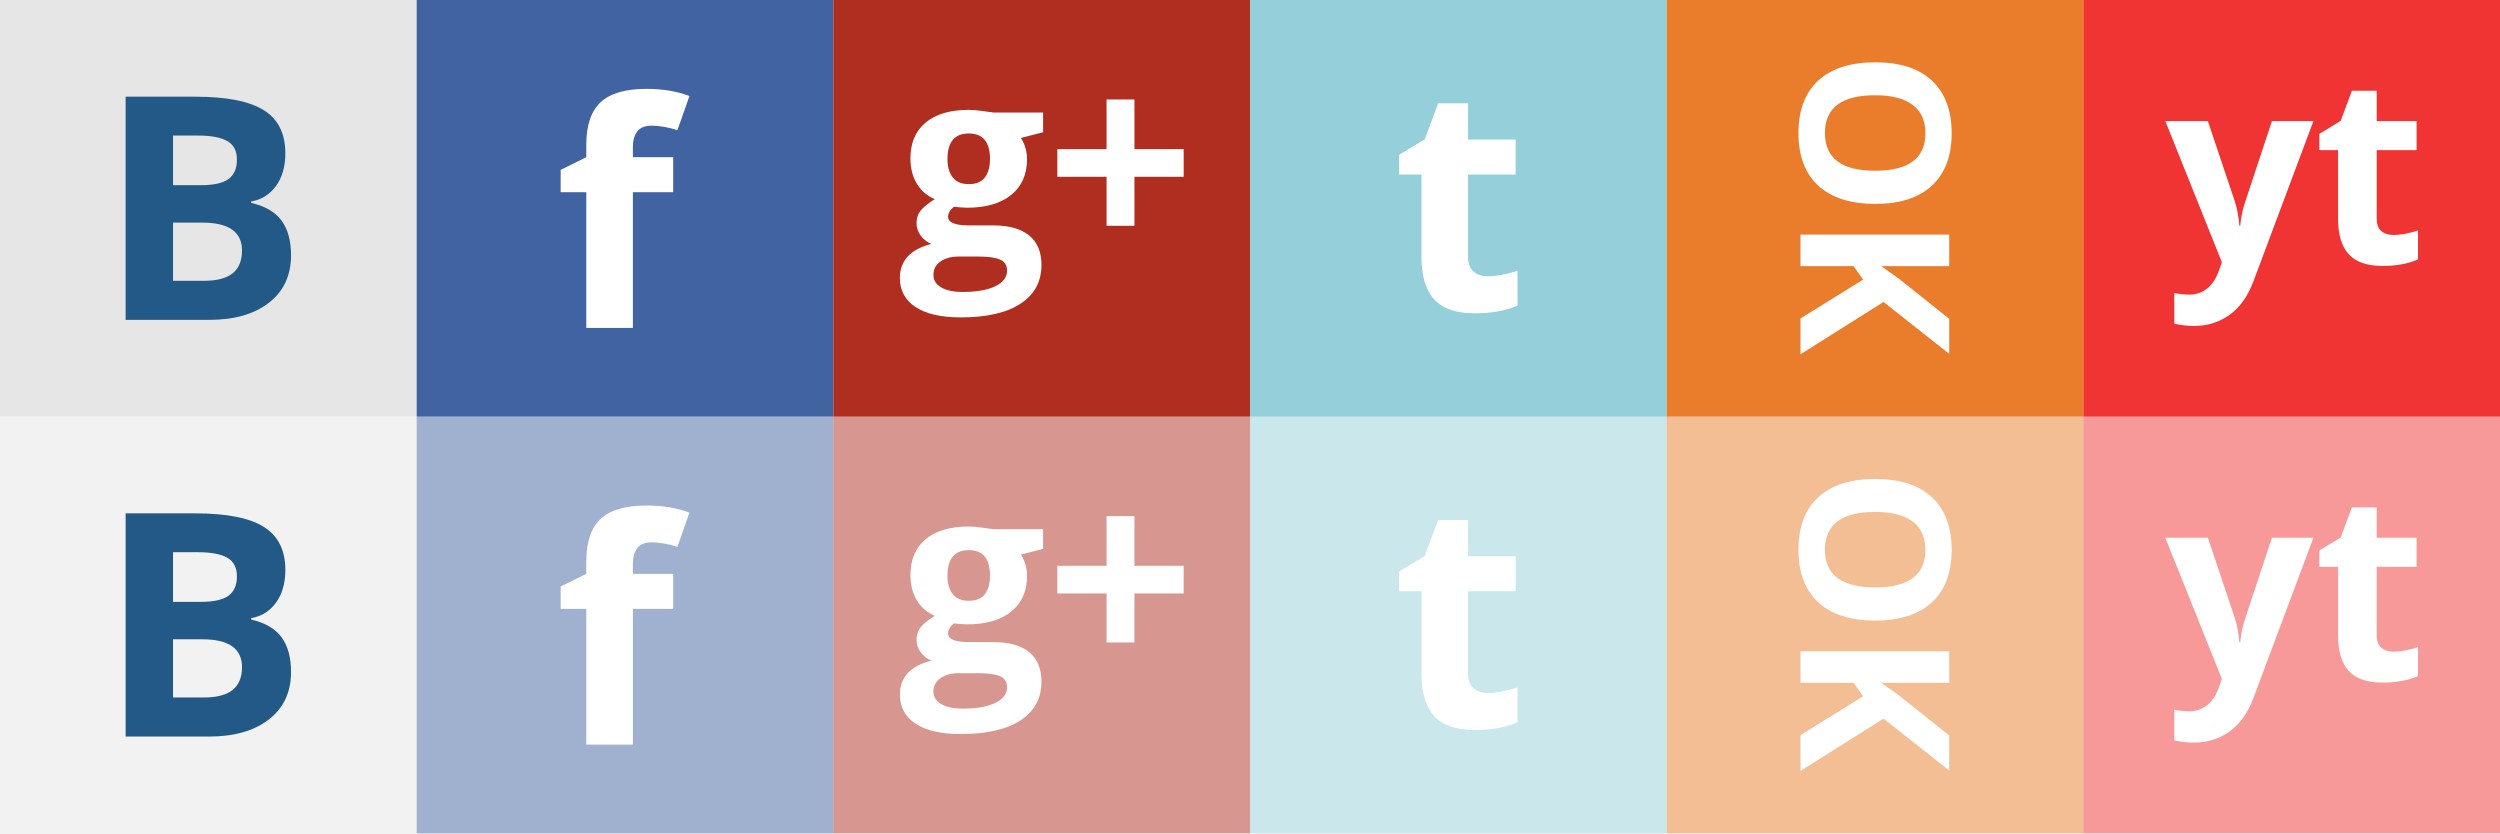
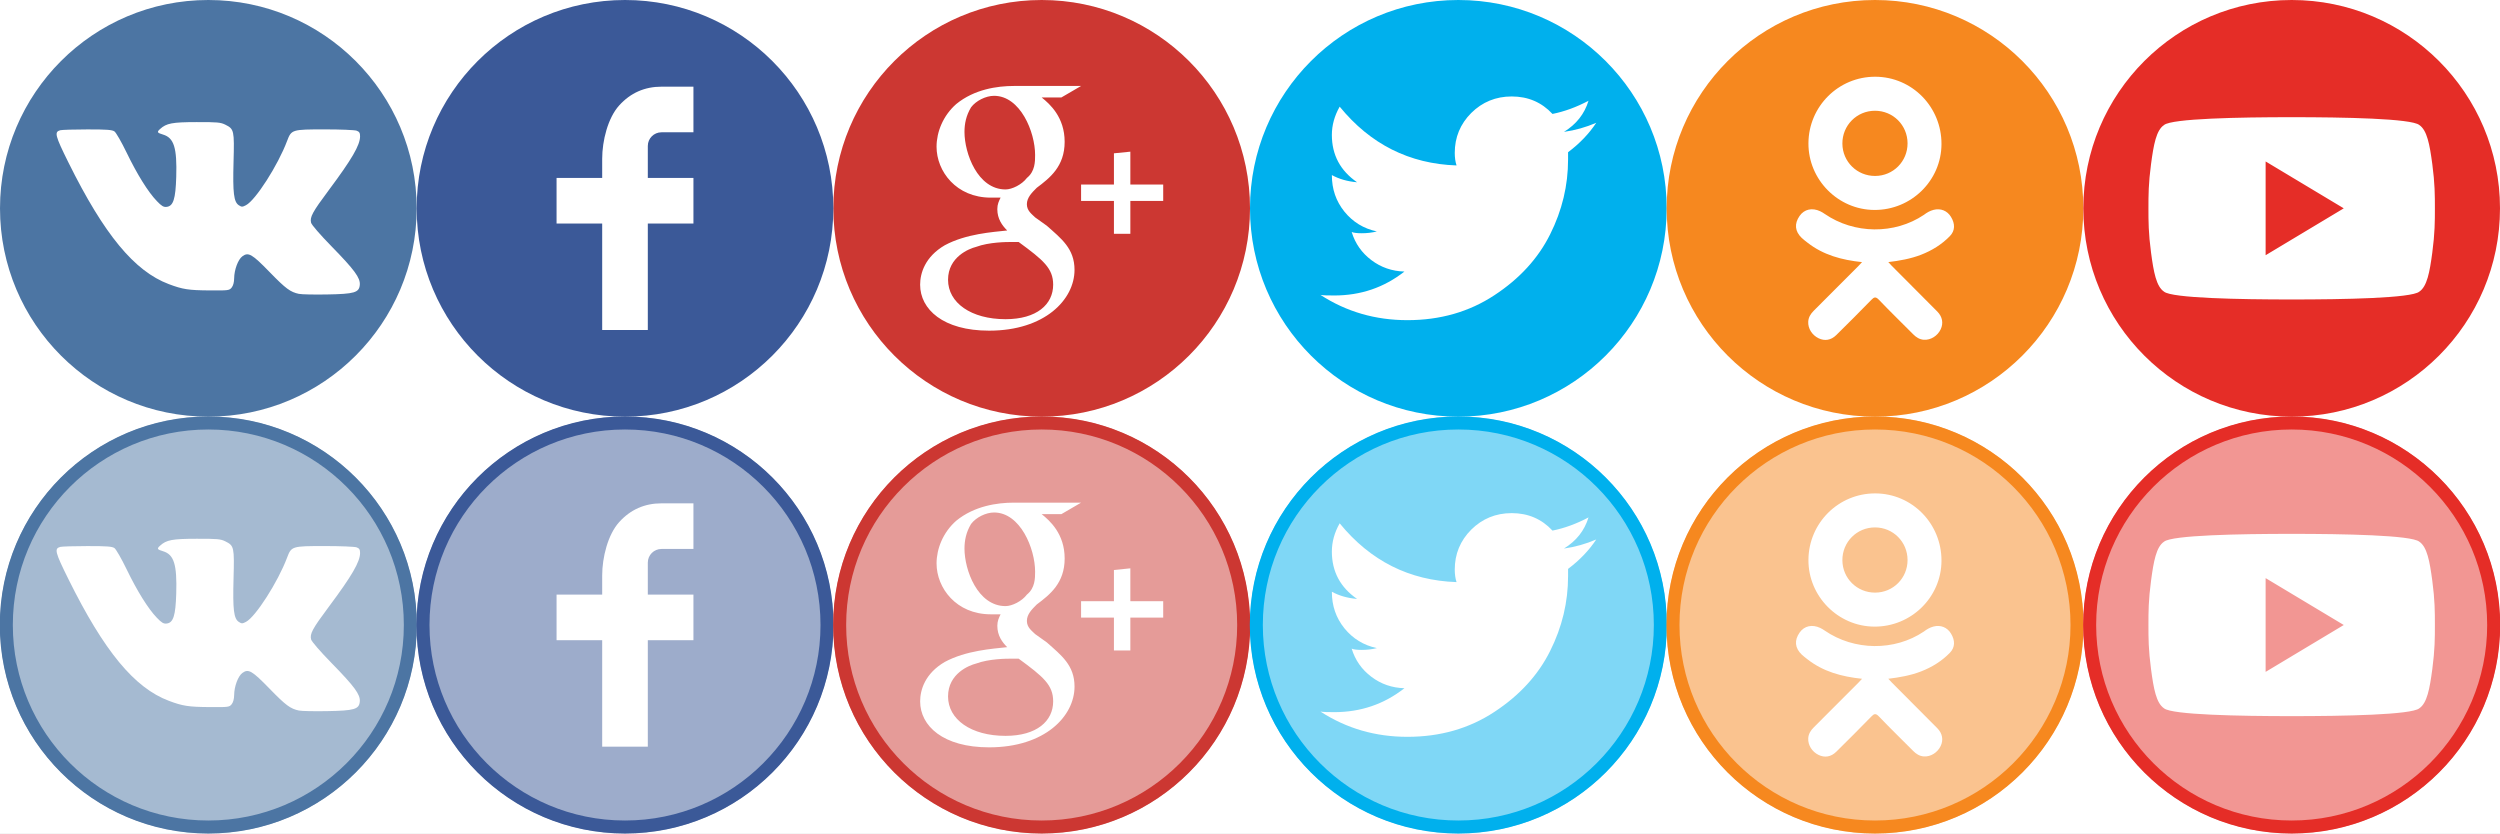
<svg xmlns="http://www.w3.org/2000/svg" width="192" height="64" id="svg2" version="1.1">
  <defs id="defs4">
    <filter id="filter4038" style="color-interpolation-filters:sRGB;">
      <feFlood id="feFlood4040" flood-opacity="0.5" flood-color="rgb(0,0,0)" result="flood" />
      <feComposite id="feComposite4042" in2="SourceGraphic" in="flood" operator="in" result="composite1" />
      <feGaussianBlur id="feGaussianBlur4044" in="composite" stdDeviation="2" result="blur" />
      <feOffset id="feOffset4046" dx="2" dy="2" result="offset" />
      <feComposite id="feComposite4048" in2="offset" in="SourceGraphic" operator="over" result="composite2" />
    </filter>
    <filter id="filter4050" style="color-interpolation-filters:sRGB;">
      <feFlood id="feFlood4052" flood-opacity="0.5" flood-color="rgb(0,0,0)" result="flood" />
      <feComposite id="feComposite4054" in2="SourceGraphic" in="flood" operator="in" result="composite1" />
      <feGaussianBlur id="feGaussianBlur4056" in="composite" stdDeviation="2" result="blur" />
      <feOffset id="feOffset4058" dx="2" dy="2" result="offset" />
      <feComposite id="feComposite4060" in2="offset" in="SourceGraphic" operator="over" result="composite2" />
    </filter>
    <filter id="filter4062" style="color-interpolation-filters:sRGB;">
      <feFlood id="feFlood4064" flood-opacity="0.5" flood-color="rgb(0,0,0)" result="flood" />
      <feComposite id="feComposite4066" in2="SourceGraphic" in="flood" operator="in" result="composite1" />
      <feGaussianBlur id="feGaussianBlur4068" in="composite" stdDeviation="2" result="blur" />
      <feOffset id="feOffset4070" dx="2" dy="2" result="offset" />
      <feComposite id="feComposite4072" in2="offset" in="SourceGraphic" operator="over" result="composite2" />
    </filter>
    <filter id="filter4074" style="color-interpolation-filters:sRGB;">
      <feFlood id="feFlood4076" flood-opacity="0.5" flood-color="rgb(0,0,0)" result="flood" />
      <feComposite id="feComposite4078" in2="SourceGraphic" in="flood" operator="in" result="composite1" />
      <feGaussianBlur id="feGaussianBlur4080" in="composite" stdDeviation="2" result="blur" />
      <feOffset id="feOffset4082" dx="2" dy="2" result="offset" />
      <feComposite id="feComposite4084" in2="offset" in="SourceGraphic" operator="over" result="composite2" />
    </filter>
    <filter id="filter4128" style="color-interpolation-filters:sRGB;">
      <feFlood id="feFlood4130" flood-opacity="0.5" flood-color="rgb(0,0,0)" result="flood" />
      <feComposite id="feComposite4132" in2="SourceGraphic" in="flood" operator="in" result="composite1" />
      <feGaussianBlur id="feGaussianBlur4134" in="composite" stdDeviation="1" result="blur" />
      <feOffset id="feOffset4136" dx="1" dy="1" result="offset" />
      <feComposite id="feComposite4138" in2="offset" in="SourceGraphic" operator="over" result="composite2" />
    </filter>
    <filter id="filter4140" style="color-interpolation-filters:sRGB;">
      <feFlood id="feFlood4142" flood-opacity="0.5" flood-color="rgb(0,0,0)" result="flood" />
      <feComposite id="feComposite4144" in2="SourceGraphic" in="flood" operator="in" result="composite1" />
      <feGaussianBlur id="feGaussianBlur4146" in="composite" stdDeviation="1" result="blur" />
      <feOffset id="feOffset4148" dx="1" dy="1" result="offset" />
      <feComposite id="feComposite4150" in2="offset" in="SourceGraphic" operator="over" result="composite2" />
    </filter>
    <filter id="filter4152" style="color-interpolation-filters:sRGB;">
      <feFlood id="feFlood4154" flood-opacity="0.5" flood-color="rgb(0,0,0)" result="flood" />
      <feComposite id="feComposite4156" in2="SourceGraphic" in="flood" operator="in" result="composite1" />
      <feGaussianBlur id="feGaussianBlur4158" in="composite" stdDeviation="1" result="blur" />
      <feOffset id="feOffset4160" dx="1" dy="1" result="offset" />
      <feComposite id="feComposite4162" in2="offset" in="SourceGraphic" operator="over" result="composite2" />
    </filter>
    <filter id="filter4170" style="color-interpolation-filters:sRGB;">
      <feFlood id="feFlood4172" flood-opacity="0.5" flood-color="rgb(0,0,0)" result="flood" />
      <feComposite id="feComposite4174" in2="SourceGraphic" in="flood" operator="in" result="composite1" />
      <feGaussianBlur id="feGaussianBlur4176" in="composite" stdDeviation="1" result="blur" />
      <feOffset id="feOffset4178" dx="1" dy="1" result="offset" />
      <feComposite id="feComposite4180" in2="offset" in="SourceGraphic" operator="over" result="fbSourceGraphic" />
      <feColorMatrix result="fbSourceGraphicAlpha" in="fbSourceGraphic" values="0 0 0 -1 0 0 0 0 -1 0 0 0 0 -1 0 0 0 0 1 0" id="feColorMatrix4216" />
      <feFlood id="feFlood4218" flood-opacity="0.5" flood-color="rgb(0,0,0)" result="flood" in="fbSourceGraphic" />
      <feComposite id="feComposite4220" in2="fbSourceGraphic" in="flood" operator="in" result="composite1" />
      <feGaussianBlur id="feGaussianBlur4222" in="composite" stdDeviation="1" result="blur" />
      <feOffset id="feOffset4224" dx="1" dy="1" result="offset" />
      <feComposite id="feComposite4226" in2="offset" in="fbSourceGraphic" operator="over" result="composite2" />
    </filter>
    <filter id="filter4204" style="color-interpolation-filters:sRGB;">
      <feFlood id="feFlood4206" flood-opacity="0.5" flood-color="rgb(0,0,0)" result="flood" />
      <feComposite id="feComposite4208" in2="SourceGraphic" in="flood" operator="in" result="composite1" />
      <feGaussianBlur id="feGaussianBlur4210" in="composite" stdDeviation="1" result="blur" />
      <feOffset id="feOffset4212" dx="1" dy="1" result="offset" />
      <feComposite id="feComposite4214" in2="offset" in="SourceGraphic" operator="over" result="composite2" />
    </filter>
    <filter id="filter4228" style="color-interpolation-filters:sRGB;">
      <feFlood id="feFlood4230" flood-opacity="0.5" flood-color="rgb(0,0,0)" result="flood" />
      <feComposite id="feComposite4232" in2="SourceGraphic" in="flood" operator="in" result="composite1" />
      <feGaussianBlur id="feGaussianBlur4234" in="composite" stdDeviation="1" result="blur" />
      <feOffset id="feOffset4236" dx="1" dy="1" result="offset" />
      <feComposite id="feComposite4238" in2="offset" in="SourceGraphic" operator="over" result="composite2" />
    </filter>
    <filter color-interpolation-filters="sRGB" id="filter4128-5">
      <feFlood id="feFlood4130-3" flood-opacity="0.5" flood-color="rgb(0,0,0)" result="flood" />
      <feComposite id="feComposite4132-2" in2="SourceGraphic" in="flood" operator="in" result="composite1" />
      <feGaussianBlur id="feGaussianBlur4134-1" stdDeviation="1" result="blur" />
      <feOffset id="feOffset4136-3" dx="1" dy="1" result="offset" />
      <feComposite id="feComposite4138-1" in2="offset" in="SourceGraphic" operator="over" result="composite2" />
    </filter>
    <filter color-interpolation-filters="sRGB" id="filter4140-2">
      <feFlood id="feFlood4142-7" flood-opacity="0.5" flood-color="rgb(0,0,0)" result="flood" />
      <feComposite id="feComposite4144-5" in2="SourceGraphic" in="flood" operator="in" result="composite1" />
      <feGaussianBlur id="feGaussianBlur4146-8" stdDeviation="1" result="blur" />
      <feOffset id="feOffset4148-5" dx="1" dy="1" result="offset" />
      <feComposite id="feComposite4150-5" in2="offset" in="SourceGraphic" operator="over" result="composite2" />
    </filter>
    <filter color-interpolation-filters="sRGB" id="filter4152-1">
      <feFlood id="feFlood4154-5" flood-opacity="0.5" flood-color="rgb(0,0,0)" result="flood" />
      <feComposite id="feComposite4156-2" in2="SourceGraphic" in="flood" operator="in" result="composite1" />
      <feGaussianBlur id="feGaussianBlur4158-8" stdDeviation="1" result="blur" />
      <feOffset id="feOffset4160-4" dx="1" dy="1" result="offset" />
      <feComposite id="feComposite4162-5" in2="offset" in="SourceGraphic" operator="over" result="composite2" />
    </filter>
    <filter color-interpolation-filters="sRGB" id="filter4204-1">
      <feFlood id="feFlood4206-7" flood-opacity="0.5" flood-color="rgb(0,0,0)" result="flood" />
      <feComposite id="feComposite4208-8" in2="SourceGraphic" in="flood" operator="in" result="composite1" />
      <feGaussianBlur id="feGaussianBlur4210-2" stdDeviation="1" result="blur" />
      <feOffset id="feOffset4212-6" dx="1" dy="1" result="offset" />
      <feComposite id="feComposite4214-7" in2="offset" in="SourceGraphic" operator="over" result="composite2" />
    </filter>
    <filter color-interpolation-filters="sRGB" id="filter4170-5">
      <feFlood id="feFlood4172-2" flood-opacity="0.5" flood-color="rgb(0,0,0)" result="flood" />
      <feComposite id="feComposite4174-1" in2="SourceGraphic" in="flood" operator="in" result="composite1" />
      <feGaussianBlur id="feGaussianBlur4176-0" stdDeviation="1" result="blur" />
      <feOffset id="feOffset4178-1" dx="1" dy="1" result="offset" />
      <feComposite id="feComposite4180-9" in2="offset" in="SourceGraphic" operator="over" result="fbSourceGraphic" />
      <feColorMatrix result="fbSourceGraphicAlpha" in="fbSourceGraphic" values="0 0 0 -1 0 0 0 0 -1 0 0 0 0 -1 0 0 0 0 1 0" id="feColorMatrix4216-8" />
      <feFlood id="feFlood4218-8" flood-opacity="0.5" flood-color="rgb(0,0,0)" result="flood" in="fbSourceGraphic" />
      <feComposite id="feComposite4220-2" in2="fbSourceGraphic" in="flood" operator="in" result="composite1" />
      <feGaussianBlur id="feGaussianBlur4222-3" stdDeviation="1" result="blur" />
      <feOffset id="feOffset4224-9" dx="1" dy="1" result="offset" />
      <feComposite id="feComposite4226-5" in2="offset" in="fbSourceGraphic" operator="over" result="composite2" />
    </filter>
    <filter color-interpolation-filters="sRGB" id="filter4228-4">
      <feFlood id="feFlood4230-3" flood-opacity="0.5" flood-color="rgb(0,0,0)" result="flood" />
      <feComposite id="feComposite4232-3" in2="SourceGraphic" in="flood" operator="in" result="composite1" />
      <feGaussianBlur id="feGaussianBlur4234-1" stdDeviation="1" result="blur" />
      <feOffset id="feOffset4236-1" dx="1" dy="1" result="offset" />
      <feComposite id="feComposite4238-0" in2="offset" in="SourceGraphic" operator="over" result="composite2" />
    </filter>
+     <filter id="filter4885" style="color-interpolation-filters:sRGB;">
+       <feFlood id="feFlood4887" flood-opacity="0.5" flood-color="rgb(0,0,0)" result="flood" />
+       <feComposite id="feComposite4889" in2="SourceGraphic" in="flood" operator="in" result="composite1" />
+       <feGaussianBlur id="feGaussianBlur4891" in="composite" stdDeviation="2" result="blur" />
+       <feOffset id="feOffset4893" dx="2" dy="2" result="offset" />
+       <feComposite id="feComposite4895" in2="offset" in="SourceGraphic" operator="over" result="composite2" />
+     </filter>
+     <filter id="filter5255" color-interpolation-filters="sRGB">
+       <feGaussianBlur id="feGaussianBlur5257" stdDeviation="5" result="result91" />
+       <feComposite id="feComposite5259" in2="result91" in="SourceGraphic" operator="over" />
+     </filter>
  </defs>
  <g id="layer1" transform="translate(0,-988.3622)" style="display:inline">
    <rect style="fill:#ffffff;fill-opacity:1;stroke:none" id="rect4240" width="192" height="64" x="0" y="0" transform="translate(0,988.3622)" />
  </g>
  <g id="layer2" style="display:inline">
-     <rect style="fill:#e6e6e6;fill-opacity:1;stroke:none" id="rect3027" width="32" height="32" x="0" y="0" />
-     <rect style="fill:#4263a1;fill-opacity:1;stroke:none" id="rect3029" width="32" height="32" x="32" y="0" />
-     <rect style="fill:#95cfda;fill-opacity:1;stroke:none" id="rect3031" width="32" height="32" x="96" y="0" />
-     <rect style="fill:#b02e1f;fill-opacity:1;stroke:none" id="rect3037" width="32" height="32" x="64" y="0" />
-     <rect style="fill:#e97d2c;fill-opacity:1;stroke:none" id="rect3039" width="32" height="32" x="128" y="0" />
-     <rect style="fill:#ef3433;fill-opacity:1;stroke:none" id="rect3853" width="32" height="32" x="160" y="0" />
-     <text xml:space="preserve" style="font-size:144px;font-style:normal;font-variant:normal;font-weight:normal;font-stretch:normal;line-height:125%;letter-spacing:0px;word-spacing:0px;fill:#235987;fill-opacity:1;stroke:none;font-family:Open Sans;-inkscape-font-specification:Open Sans" x="7.492" y="24.566" id="text3866">
-       <tspan id="tspan3868" x="7.492" y="24.566" style="font-size:24px;font-weight:bold;fill:#235987;fill-opacity:1;-inkscape-font-specification:Open Sans Bold;">B</tspan>
+     <rect style="fill:#4c75a3;fill-opacity:1;stroke:none;opacity:1" id="rect3027" width="32" height="32" x="0" y="0" rx="16" />
+     <rect style="fill:#00b0ed;fill-opacity:1;stroke:none" id="rect3031" width="32" height="32" x="96" y="0" ry="16" />
+     <rect style="fill:#cc3732;fill-opacity:1;stroke:none" id="rect3037" width="32" height="32" x="64" y="0" ry="16" />
+     <rect style="fill:#3b5998;fill-opacity:1;stroke:none" id="rect3029" width="32" height="32" x="32" y="0" ry="16" />
+     <rect style="fill:#f6881f;fill-opacity:1;stroke:none" id="rect3039" width="32" height="32" x="128" y="0" ry="16" />
+     <rect style="fill:#e52d27;fill-opacity:1;stroke:none" id="rect3853" width="32" height="32" x="160" y="0" rx="16" />
+     <rect style="opacity:0.5;fill:#4c75a3;fill-opacity:1;stroke:none;display:inline" id="rect3027-6" width="32" height="32" x="0" y="32" ry="16" />
+     <rect style="opacity:0.5;fill:#00b0ed;fill-opacity:1;stroke:none;display:inline" id="rect3031-6" width="32" height="32" x="96" y="32" ry="16" />
+     <rect style="opacity:0.5;fill:#cc3732;fill-opacity:1;stroke:none;display:inline" id="rect3037-1" width="32" height="32" x="64" y="32" ry="16" />
+     <rect style="opacity:0.5;fill:#3b5998;fill-opacity:1;stroke:none;display:inline" id="rect3029-2" width="32" height="32" x="32" y="32" ry="16" />
+     <rect style="opacity:0.5;fill:#f6881f;fill-opacity:1;stroke:none;display:inline" id="rect3039-2" width="32" height="32" x="128" y="32" ry="16" />
+     <rect style="opacity:0.5;fill:#e52d27;fill-opacity:1;stroke:none;display:inline" id="rect3853-2" width="32" height="32" x="160" y="32" ry="16" />
+     <path d="m 49.752,13.664 h 3.504 v 3.504 h -3.504 v 8.177 h -3.504 v -8.177 h -3.504 v -3.504 h 3.504 v -1.466 c 0,-1.389 0.437,-3.143 1.306,-4.102 0.869,-0.961 1.954,-1.44 3.254,-1.44 h 2.448 v 3.504 h -2.453 c -0.582,0 -1.051,0.47 -1.051,1.05 v 2.454 z" id="path4" style="fill:#ffffff;stroke:none" />
+     <path d="m 120.109,10.131 c 0.951,-0.584 1.58,-1.38 1.889,-2.394 -0.925,0.491 -1.846,0.827 -2.767,1.013 -0.827,-0.89 -1.875,-1.342 -3.13,-1.342 -1.227,0 -2.264,0.431 -3.11,1.269 -0.841,0.844 -1.266,1.869 -1.266,3.065 0,0.364 0.046,0.688 0.138,0.964 -3.62,-0.124 -6.616,-1.625 -8.976,-4.515 -0.4,0.707 -0.6,1.427 -0.6,2.172 0,1.531 0.646,2.744 1.936,3.635 -0.735,-0.062 -1.384,-0.248 -1.936,-0.553 0,1.093 0.321,2.006 0.965,2.81 0.646,0.795 1.476,1.303 2.489,1.519 -0.367,0.094 -0.754,0.139 -1.152,0.139 -0.367,0 -0.627,-0.031 -0.781,-0.098 0.271,0.891 0.781,1.613 1.519,2.166 0.735,0.555 1.582,0.848 2.532,0.874 -1.567,1.23 -3.36,1.838 -5.387,1.838 -0.497,0 -0.848,-0.007 -1.061,-0.045 1.997,1.297 4.22,1.94 6.679,1.94 2.517,0 4.741,-0.638 6.677,-1.913 1.936,-1.269 3.364,-2.834 4.282,-4.676 0.923,-1.84 1.379,-3.756 1.379,-5.757 v -0.551 c 0.892,-0.671 1.613,-1.426 2.165,-2.261 -0.8,0.345 -1.627,0.579 -2.483,0.698 z" id="path4-9" style="fill:#ffffff" />
+     <path d="m 120.109,42.131 c 0.951,-0.584 1.58,-1.38 1.889,-2.394 -0.925,0.491 -1.846,0.827 -2.767,1.013 -0.827,-0.89 -1.875,-1.342 -3.13,-1.342 -1.227,0 -2.264,0.431 -3.11,1.269 -0.841,0.844 -1.266,1.869 -1.266,3.065 0,0.364 0.046,0.688 0.138,0.964 -3.62,-0.124 -6.616,-1.625 -8.976,-4.515 -0.4,0.707 -0.6,1.427 -0.6,2.172 0,1.531 0.646,2.744 1.936,3.635 -0.735,-0.062 -1.384,-0.248 -1.936,-0.553 0,1.093 0.321,2.006 0.965,2.81 0.646,0.795 1.476,1.303 2.489,1.519 -0.367,0.094 -0.754,0.139 -1.152,0.139 -0.367,0 -0.627,-0.031 -0.781,-0.098 0.271,0.891 0.781,1.613 1.519,2.166 0.735,0.555 1.582,0.848 2.532,0.874 -1.567,1.23 -3.36,1.838 -5.387,1.838 -0.497,0 -0.848,-0.007 -1.061,-0.045 1.997,1.297 4.22,1.94 6.679,1.94 2.517,0 4.741,-0.638 6.677,-1.913 1.936,-1.269 3.364,-2.834 4.282,-4.676 0.923,-1.84 1.379,-3.756 1.379,-5.757 v -0.551 c 0.892,-0.671 1.613,-1.426 2.165,-2.261 -0.8,0.345 -1.627,0.579 -2.483,0.698 z" id="path4-9-4" style="fill:#ffffff;display:inline;stroke:none;stroke-opacity:1;stroke-width:0.25;stroke-miterlimit:4;stroke-dasharray:none" />
+     <g transform="translate(94.5072,72.94728)" id="g37" />
+     <g transform="translate(94.5072,72.94728)" id="g39" />
+     <g transform="translate(94.5072,72.94728)" id="g41" />
+     <g transform="translate(94.5072,72.94728)" id="g43" />
+     <g transform="translate(94.5072,72.94728)" id="g45" />
+     <g transform="translate(94.5072,72.94728)" id="g47" />
+     <g transform="translate(94.5072,72.94728)" id="g49" />
+     <g transform="translate(94.5072,72.94728)" id="g51" />
+     <g transform="translate(94.5072,72.94728)" id="g53" />
+     <g transform="translate(94.5072,72.94728)" id="g55" />
+     <g transform="translate(94.5072,72.94728)" id="g57" />
+     <g transform="translate(94.5072,72.94728)" id="g59" />
+     <g transform="translate(94.5072,72.94728)" id="g61" />
+     <g transform="translate(94.5072,72.94728)" id="g63" />
+     <g transform="translate(94.5072,72.94728)" id="g65" />
+     <rect style="fill:#ffffff;fill-opacity:1;stroke:none" id="rect4724" width="21" height="11.75" x="232.445" y="-23.136" />
+     <path style="fill:#ffffff;fill-opacity:1;stroke:none" d="m -57.631,8.048 c -0.737,-0.154 -1.123,-0.441 -2.495,-1.852 -1.491,-1.533 -1.798,-1.711 -2.309,-1.334 -0.364,0.268 -0.688,1.138 -0.695,1.867 -0.003,0.333 -0.081,0.62 -0.211,0.781 -0.197,0.243 -0.276,0.254 -1.866,0.242 -1.794,-0.014 -2.278,-0.088 -3.459,-0.532 -2.92,-1.099 -5.48,-4.201 -8.508,-10.31 -1.134,-2.287 -1.21,-2.59 -0.691,-2.73 0.138,-0.037 1.173,-0.068 2.299,-0.069 1.645,-9.59e-4 2.095,0.032 2.292,0.17 0.135,0.094 0.597,0.899 1.027,1.788 0.897,1.854 1.822,3.339 2.559,4.109 0.413,0.431 0.574,0.527 0.835,0.497 0.565,-0.065 0.757,-0.664 0.814,-2.536 0.074,-2.47 -0.189,-3.312 -1.121,-3.591 -0.503,-0.151 -0.535,-0.212 -0.245,-0.474 0.537,-0.486 1.025,-0.578 3.09,-0.583 1.761,-0.004 2.039,0.021 2.44,0.221 0.738,0.367 0.763,0.484 0.691,3.147 -0.072,2.645 0.019,3.396 0.447,3.676 0.238,0.156 0.3,0.156 0.605,-0.003 0.81,-0.419 2.713,-3.389 3.482,-5.437 0.366,-0.974 0.412,-0.988 3.187,-0.988 1.33,0 2.55,0.05 2.71,0.111 0.231,0.088 0.291,0.187 0.29,0.483 -0.002,0.745 -0.692,1.93 -2.663,4.573 -1.374,1.843 -1.605,2.269 -1.486,2.745 0.045,0.181 0.767,1.013 1.748,2.018 1.932,1.977 2.428,2.653 2.378,3.242 -0.056,0.66 -0.454,0.777 -2.787,0.818 -1.077,0.019 -2.139,-0.003 -2.36,-0.05 l 0,0 z" id="path3035" />
+     <g transform="matrix(0.211705,0,0,0.211705,133.893,5.892961)" id="g3-76" style="fill:#ffffff">
+       <g id="g5" style="fill:#ffffff">
+         <path d="M 43.041,67.254 C 35.639,66.482 28.965,64.659 23.251,60.19 22.542,59.634 21.81,59.098 21.163,58.477 18.662,56.075 18.41,53.324 20.389,50.489 c 1.693,-2.426 4.535,-3.075 7.489,-1.682 0.572,0.27 1.117,0.607 1.639,0.969 10.649,7.317 25.278,7.519 35.967,0.329 1.059,-0.812 2.191,-1.474 3.503,-1.812 2.551,-0.655 4.93,0.282 6.299,2.514 1.564,2.549 1.544,5.037 -0.383,7.016 -2.956,3.034 -6.511,5.229 -10.461,6.761 -3.735,1.448 -7.826,2.177 -11.875,2.661 0.611,0.665 0.899,0.992 1.281,1.376 5.498,5.524 11.02,11.025 16.5,16.566 1.867,1.888 2.257,4.229 1.229,6.425 -1.124,2.4 -3.64,3.979 -6.107,3.81 -1.563,-0.108 -2.782,-0.886 -3.865,-1.977 -4.149,-4.175 -8.376,-8.273 -12.441,-12.527 -1.183,-1.237 -1.752,-1.003 -2.796,0.071 -4.174,4.297 -8.416,8.528 -12.683,12.735 -1.916,1.889 -4.196,2.229 -6.418,1.15 -2.362,-1.145 -3.865,-3.556 -3.749,-5.979 0.08,-1.639 0.886,-2.891 2.011,-4.014 5.441,-5.433 10.867,-10.88 16.295,-16.322 0.359,-0.362 0.694,-0.746 1.217,-1.305 z" id="path7" style="fill:#ffffff" />
+         <path d="M 47.55,48.329 C 34.345,48.284 23.517,37.337 23.594,24.111 23.67,10.739 34.505,-0.037 47.84,0 61.202,0.036 71.927,10.967 71.86,24.478 71.792,37.677 60.889,48.375 47.55,48.329 z M 59.551,24.143 C 59.528,17.576 54.298,12.348 47.744,12.342 41.135,12.335 35.858,17.658 35.909,24.285 c 0.049,6.542 5.324,11.733 11.896,11.709 6.552,-0.023 11.768,-5.285 11.746,-11.851 z" id="path9" style="fill:#ffffff" />
+       </g>
+     </g>
+     <path style="fill:#ffffff;fill-opacity:1;stroke:none;display:inline" d="m 22.967,22.572 c -0.668,-0.14 -1.018,-0.4 -2.261,-1.678 -1.351,-1.39 -1.63,-1.551 -2.093,-1.209 -0.33,0.243 -0.624,1.032 -0.63,1.692 -0.003,0.302 -0.073,0.562 -0.191,0.708 -0.179,0.221 -0.25,0.23 -1.692,0.219 -1.626,-0.012 -2.065,-0.08 -3.135,-0.483 -2.647,-0.996 -4.967,-3.807 -7.711,-9.345 -1.028,-2.073 -1.097,-2.348 -0.626,-2.474 0.125,-0.034 1.063,-0.062 2.084,-0.063 1.491,-8.68e-4 1.899,0.029 2.078,0.154 0.122,0.086 0.541,0.815 0.931,1.621 0.813,1.681 1.651,3.027 2.32,3.724 0.374,0.391 0.52,0.477 0.757,0.45 0.512,-0.059 0.686,-0.602 0.737,-2.299 0.067,-2.238 -0.171,-3.002 -1.016,-3.255 -0.456,-0.137 -0.485,-0.192 -0.222,-0.429 0.487,-0.441 0.929,-0.524 2.801,-0.528 1.596,-0.004 1.848,0.019 2.212,0.201 0.669,0.333 0.692,0.438 0.626,2.853 -0.065,2.397 0.018,3.078 0.405,3.332 0.216,0.141 0.272,0.141 0.549,-0.003 0.735,-0.38 2.459,-3.072 3.156,-4.928 0.332,-0.883 0.373,-0.895 2.888,-0.895 1.206,0 2.311,0.045 2.456,0.1 0.21,0.08 0.264,0.17 0.263,0.437 -0.002,0.676 -0.627,1.749 -2.414,4.145 -1.245,1.67 -1.455,2.057 -1.347,2.488 0.041,0.164 0.695,0.919 1.585,1.829 1.751,1.792 2.201,2.405 2.156,2.938 -0.05,0.598 -0.411,0.704 -2.526,0.741 -0.976,0.017 -1.939,-0.002 -2.139,-0.045 l 0,0 z" id="path3035-3-7" />
+     <path d="M 80.378,49.324 79.495,48.694 C 79.243,48.441 78.865,48.189 78.865,47.685 c 0,-0.505 0.378,-0.883 0.757,-1.261 1.009,-0.757 2.144,-1.64 2.144,-3.532 0,-1.892 -1.135,-2.901 -1.766,-3.406 h 1.514 l 1.514,-0.883 h -5.171 c -1.261,0 -3.027,0.252 -4.415,1.387 -1.009,0.883 -1.514,2.144 -1.514,3.279 0,1.892 1.514,3.91 4.162,3.91 h 0.757 c -0.126,0.252 -0.252,0.505 -0.252,0.883 0,0.757 0.378,1.261 0.757,1.64 -1.135,0.126 -3.153,0.252 -4.793,1.135 -1.514,0.883 -1.892,2.144 -1.892,3.027 0,1.892 1.766,3.532 5.298,3.532 4.289,0 6.559,-2.397 6.559,-4.667 0,-1.64 -1.009,-2.397 -2.144,-3.406 z m -3.153,-2.775 c -2.144,0 -3.153,-2.775 -3.153,-4.415 0,-0.631 0.126,-1.261 0.505,-1.892 0.378,-0.505 1.135,-0.883 1.766,-0.883 2.018,0 3.153,2.775 3.153,4.541 0,0.505 0,1.261 -0.631,1.766 -0.378,0.505 -1.135,0.883 -1.64,0.883 z m 0,9.965 c -2.649,0 -4.415,-1.261 -4.415,-3.027 0,-1.766 1.64,-2.397 2.144,-2.523 1.009,-0.378 2.397,-0.378 2.649,-0.378 h 0.631 c 1.892,1.387 2.649,2.018 2.649,3.279 0,1.514 -1.261,2.649 -3.658,2.649 z m 8.325,-9.082 H 83.027 v -1.261 h 2.523 V 43.775 L 86.811,43.648 v 2.523 h 2.523 v 1.261 H 86.811 v 2.523 h -1.261 z" id="path4-67-2" style="fill:#ffffff;display:inline;stroke:none;stroke-opacity:1;stroke-width:0.25;stroke-miterlimit:4;stroke-dasharray:none" />
+     <text xml:space="preserve" style="font-size:144px;font-style:normal;font-variant:normal;font-weight:normal;font-stretch:normal;line-height:125%;letter-spacing:0px;word-spacing:0px;fill:#ffffff;fill-opacity:1;stroke:none;display:inline;font-family:DejaVu Serif;-inkscape-font-specification:DejaVu Serif" x="73.574" y="26.682" id="text3866-3-4">
+       <tspan id="tspan3868-3-6" x="73.574" y="26.682" style="font-size:24px;font-style:normal;font-variant:normal;font-weight:normal;font-stretch:normal;fill:#ffffff;fill-opacity:1;font-family:Georgia;-inkscape-font-specification:Georgia" />
    </text>
-     <text xml:space="preserve" style="font-size:144px;font-style:normal;font-variant:normal;font-weight:normal;font-stretch:normal;line-height:125%;letter-spacing:0px;word-spacing:0px;fill:#ffffff;fill-opacity:1;stroke:none;display:inline;font-family:Open Sans;-inkscape-font-specification:Open Sans" x="42.574" y="25.182" id="text3866-5">
-       <tspan id="tspan3868-3" x="42.574" y="25.182" style="font-size:24px;font-weight:bold;fill:#ffffff;-inkscape-font-specification:Open Sans Bold;">f</tspan>
+     <text xml:space="preserve" style="font-size:144px;font-style:normal;font-variant:normal;font-weight:normal;font-stretch:normal;line-height:125%;letter-spacing:0px;word-spacing:0px;fill:#ffffff;fill-opacity:1;stroke:none;display:inline;font-family:Open Sans;-inkscape-font-specification:Open Sans" x="75.074" y="-20.068" id="text3866-3-9">
+       <tspan id="tspan3868-3-8" x="75.074" y="-20.068" style="font-size:24px;font-weight:bold;fill:#ffffff;fill-opacity:1;-inkscape-font-specification:Open Sans Bold">g+</tspan>
    </text>
-     <text xml:space="preserve" style="font-size:144px;font-style:normal;font-variant:normal;font-weight:normal;font-stretch:normal;line-height:125%;letter-spacing:0px;word-spacing:0px;fill:#ffffff;fill-opacity:1;stroke:none;display:inline;font-family:Open Sans;-inkscape-font-specification:Open Sans" x="69.048" y="19.56" id="text3866-5-3">
-       <tspan id="tspan3868-3-0" x="69.048" y="19.56" style="font-size:20px;font-weight:bold;fill:#ffffff;-inkscape-font-specification:Open Sans Bold;">g+</tspan>
-     </text>
-     <text xml:space="preserve" style="font-size:144px;font-style:normal;font-variant:normal;font-weight:normal;font-stretch:normal;line-height:125%;letter-spacing:0px;word-spacing:0px;fill:#ffffff;fill-opacity:1;stroke:none;display:inline;font-family:Open Sans;-inkscape-font-specification:Open Sans" x="106.902" y="23.828" id="text3866-5-3-8">
-       <tspan id="tspan3868-3-0-0" x="106.902" y="23.828" style="font-size:24px;font-weight:bold;fill:#ffffff;fill-opacity:1;-inkscape-font-specification:Open Sans Bold">t</tspan>
-     </text>
-     <text xml:space="preserve" style="font-size:144px;font-style:normal;font-variant:normal;font-weight:normal;font-stretch:normal;line-height:125%;letter-spacing:0px;word-spacing:0px;fill:#ffffff;fill-opacity:1;stroke:none;display:inline;font-family:Open Sans;-inkscape-font-specification:Open Sans" x="2.329" y="-137.562" id="text3866-5-3-8-1" transform="matrix(0,1,-1,0,0.715332,1.519043)">
-       <tspan id="tspan3868-3-0-0-3" x="2.329" y="-137.562" style="font-size:16px;font-weight:bold;fill:#ffffff;-inkscape-font-specification:Open Sans Bold;">OK</tspan>
-     </text>
-     <text xml:space="preserve" style="font-size:144px;font-style:normal;font-variant:normal;font-weight:normal;font-stretch:normal;line-height:125%;letter-spacing:0px;word-spacing:0px;fill:#ffffff;fill-opacity:1;stroke:none;display:inline;font-family:Open Sans;-inkscape-font-specification:Open Sans" x="166.298" y="20.219" id="text3866-5-5">
-       <tspan id="tspan3868-3-2" x="166.298" y="20.219" style="font-size:20px;font-weight:bold;fill:#ffffff;-inkscape-font-specification:Open Sans Bold;">yt</tspan>
-     </text>
-     <rect style="fill:#e6e6e6;fill-opacity:1;stroke:none;display:inline;opacity:0.5" id="rect3027-6" width="32" height="32" x="0" y="32" />
-     <rect style="fill:#4263a1;fill-opacity:1;stroke:none;display:inline;opacity:0.5" id="rect3029-2" width="32" height="32" x="32" y="32" />
-     <rect style="fill:#95cfda;fill-opacity:1;stroke:none;display:inline;opacity:0.5" id="rect3031-6" width="32" height="32" x="96" y="32" />
-     <rect style="fill:#b02e1f;fill-opacity:1;stroke:none;display:inline;opacity:0.5" id="rect3037-1" width="32" height="32" x="64" y="32" />
-     <rect style="fill:#e97d2c;fill-opacity:1;stroke:none;display:inline;opacity:0.5" id="rect3039-2" width="32" height="32" x="128" y="32" />
-     <rect style="fill:#ef3433;fill-opacity:1;stroke:none;display:inline;opacity:0.5" id="rect3853-2" width="32" height="32" x="160" y="32" />
-     <text xml:space="preserve" style="font-size:144px;font-style:normal;font-variant:normal;font-weight:normal;font-stretch:normal;line-height:125%;letter-spacing:0px;word-spacing:0px;fill:#235987;fill-opacity:1;stroke:none;display:inline;font-family:Open Sans;-inkscape-font-specification:Open Sans" x="7.492" y="56.566" id="text3866-8">
-       <tspan id="tspan3868-39" x="7.492" y="56.566" style="font-size:24px;font-weight:bold;fill:#235987;fill-opacity:1;-inkscape-font-specification:Open Sans Bold;">B</tspan>
-     </text>
-     <text xml:space="preserve" style="font-size:144px;font-style:normal;font-variant:normal;font-weight:normal;font-stretch:normal;line-height:125%;letter-spacing:0px;word-spacing:0px;fill:#ffffff;fill-opacity:1;stroke:none;display:inline;font-family:Open Sans;-inkscape-font-specification:Open Sans" x="42.574" y="57.182" id="text3866-5-8">
-       <tspan id="tspan3868-3-7" x="42.574" y="57.182" style="font-size:24px;font-weight:bold;fill:#ffffff;-inkscape-font-specification:Open Sans Bold;">f</tspan>
-     </text>
-     <text xml:space="preserve" style="font-size:144px;font-style:normal;font-variant:normal;font-weight:normal;font-stretch:normal;line-height:125%;letter-spacing:0px;word-spacing:0px;fill:#ffffff;fill-opacity:1;stroke:none;display:inline;font-family:Open Sans;-inkscape-font-specification:Open Sans" x="69.048" y="51.56" id="text3866-5-3-85">
-       <tspan id="tspan3868-3-0-4" x="69.048" y="51.56" style="font-size:20px;font-weight:bold;fill:#ffffff;-inkscape-font-specification:Open Sans Bold;">g+</tspan>
-     </text>
-     <text xml:space="preserve" style="font-size:144px;font-style:normal;font-variant:normal;font-weight:normal;font-stretch:normal;line-height:125%;letter-spacing:0px;word-spacing:0px;fill:#ffffff;fill-opacity:1;stroke:none;display:inline;font-family:Open Sans;-inkscape-font-specification:Open Sans" x="106.902" y="55.828" id="text3866-5-3-8-2">
-       <tspan id="tspan3868-3-0-0-8" x="106.902" y="55.828" style="font-size:24px;font-weight:bold;fill:#ffffff;fill-opacity:1;-inkscape-font-specification:Open Sans Bold">t</tspan>
-     </text>
-     <text xml:space="preserve" style="font-size:144px;font-style:normal;font-variant:normal;font-weight:normal;font-stretch:normal;line-height:125%;letter-spacing:0px;word-spacing:0px;fill:#ffffff;fill-opacity:1;stroke:none;display:inline;font-family:Open Sans;-inkscape-font-specification:Open Sans" x="2.329" y="-137.562" id="text3866-5-3-8-1-5" transform="matrix(0,1,-1,0,0.7153318,33.51904)">
-       <tspan id="tspan3868-3-0-0-3-3" x="2.329" y="-137.562" style="font-size:16px;font-weight:bold;fill:#ffffff;-inkscape-font-specification:Open Sans Bold;">OK</tspan>
-     </text>
-     <text xml:space="preserve" style="font-size:144px;font-style:normal;font-variant:normal;font-weight:normal;font-stretch:normal;line-height:125%;letter-spacing:0px;word-spacing:0px;fill:#ffffff;fill-opacity:1;stroke:none;display:inline;font-family:Open Sans;-inkscape-font-specification:Open Sans" x="166.298" y="52.219" id="text3866-5-5-8">
-       <tspan id="tspan3868-3-2-3" x="166.298" y="52.219" style="font-size:20px;font-weight:bold;fill:#ffffff;-inkscape-font-specification:Open Sans Bold;">yt</tspan>
-     </text>
+     <g transform="matrix(0.211705,0,0,0.211705,133.893,37.89296)" id="g3-76-4" style="fill:#ffffff;display:inline;stroke:none;stroke-opacity:1">
+       <g id="g5-8" style="fill:#ffffff;stroke:none;stroke-opacity:1">
+         <path d="M 43.041,67.254 C 35.639,66.482 28.965,64.659 23.251,60.19 22.542,59.634 21.81,59.098 21.163,58.477 18.662,56.075 18.41,53.324 20.389,50.489 c 1.693,-2.426 4.535,-3.075 7.489,-1.682 0.572,0.27 1.117,0.607 1.639,0.969 10.649,7.317 25.278,7.519 35.967,0.329 1.059,-0.812 2.191,-1.474 3.503,-1.812 2.551,-0.655 4.93,0.282 6.299,2.514 1.564,2.549 1.544,5.037 -0.383,7.016 -2.956,3.034 -6.511,5.229 -10.461,6.761 -3.735,1.448 -7.826,2.177 -11.875,2.661 0.611,0.665 0.899,0.992 1.281,1.376 5.498,5.524 11.02,11.025 16.5,16.566 1.867,1.888 2.257,4.229 1.229,6.425 -1.124,2.4 -3.64,3.979 -6.107,3.81 -1.563,-0.108 -2.782,-0.886 -3.865,-1.977 -4.149,-4.175 -8.376,-8.273 -12.441,-12.527 -1.183,-1.237 -1.752,-1.003 -2.796,0.071 -4.174,4.297 -8.416,8.528 -12.683,12.735 -1.916,1.889 -4.196,2.229 -6.418,1.15 -2.362,-1.145 -3.865,-3.556 -3.749,-5.979 0.08,-1.639 0.886,-2.891 2.011,-4.014 5.441,-5.433 10.867,-10.88 16.295,-16.322 0.359,-0.362 0.694,-0.746 1.217,-1.305 z" id="path7-5" style="fill:#ffffff;stroke:none;stroke-opacity:1" />
+         <path d="M 47.55,48.329 C 34.345,48.284 23.517,37.337 23.594,24.111 23.67,10.739 34.505,-0.037 47.84,0 61.202,0.036 71.927,10.967 71.86,24.478 71.792,37.677 60.889,48.375 47.55,48.329 z M 59.551,24.143 C 59.528,17.576 54.298,12.348 47.744,12.342 41.135,12.335 35.858,17.658 35.909,24.285 c 0.049,6.542 5.324,11.733 11.896,11.709 6.552,-0.023 11.768,-5.285 11.746,-11.851 z" id="path9-6" style="fill:#ffffff;stroke:none;stroke-opacity:1" />
+       </g>
+     </g>
+     <path d="m 80.378,17.324 -0.883,-0.631 c -0.252,-0.252 -0.631,-0.505 -0.631,-1.009 0,-0.505 0.378,-0.883 0.757,-1.261 1.009,-0.757 2.144,-1.64 2.144,-3.532 0,-1.892 -1.135,-2.901 -1.766,-3.406 h 1.514 l 1.514,-0.883 h -5.171 c -1.261,0 -3.027,0.252 -4.415,1.387 -1.009,0.883 -1.514,2.144 -1.514,3.279 0,1.892 1.514,3.91 4.162,3.91 h 0.757 c -0.126,0.252 -0.252,0.505 -0.252,0.883 0,0.757 0.378,1.261 0.757,1.64 -1.135,0.126 -3.153,0.252 -4.793,1.135 -1.514,0.883 -1.892,2.144 -1.892,3.027 0,1.892 1.766,3.532 5.298,3.532 4.289,0 6.559,-2.397 6.559,-4.667 0,-1.64 -1.009,-2.397 -2.144,-3.406 z M 77.225,14.549 c -2.144,0 -3.153,-2.775 -3.153,-4.415 0,-0.631 0.126,-1.261 0.505,-1.892 0.378,-0.505 1.135,-0.883 1.766,-0.883 2.018,0 3.153,2.775 3.153,4.541 0,0.505 0,1.261 -0.631,1.766 -0.378,0.505 -1.135,0.883 -1.64,0.883 z m 0,9.965 c -2.649,0 -4.415,-1.261 -4.415,-3.027 0,-1.766 1.64,-2.397 2.144,-2.523 1.009,-0.378 2.397,-0.378 2.649,-0.378 h 0.631 c 1.892,1.387 2.649,2.018 2.649,3.279 0,1.514 -1.261,2.649 -3.658,2.649 z m 8.325,-9.082 h -2.523 v -1.261 h 2.523 v -2.397 l 1.261,-0.126 v 2.523 h 2.523 v 1.261 h -2.523 v 2.523 h -1.261 z" id="path4-67-2-6" style="fill:#ffffff;stroke:none;display:inline" />
+     <path id="path5166" d="m 186.8,12.6 c -0.2,-1.5 -0.4,-2.6 -1,-3 -0.6,-0.5 -5.8,-0.6 -9.8,-0.6 -4,0 -9.2,0.1 -9.8,0.6 C 165.6,10 165.4,11.1 165.2,12.6 165,14.1 165,15 165,16 c 0,1 0,1.9 0.2,3.4 0.2,1.5 0.4,2.6 1,3 0.6,0.5 5.8,0.6 9.8,0.6 4,0 9.2,-0.1 9.8,-0.6 0.6,-0.4 0.8,-1.5 1,-3 0.2,-1.5 0.2,-2.4 0.2,-3.4 0,-1 0,-1.9 -0.2,-3.4 z m -12.8,7 v -7.2 l 6,3.6 -6,3.6 z" style="fill:#ffffff" />
+     <path id="path5166-8" d="m 186.8,44.6 c -0.2,-1.5 -0.4,-2.6 -1,-3 C 185.2,41.1 180,41 176,41 c -4,0 -9.2,0.1 -9.8,0.6 -0.6,0.4 -0.8,1.5 -1,3 -0.2,1.5 -0.2,2.4 -0.2,3.4 0,1 0,1.9 0.2,3.4 0.2,1.5 0.4,2.6 1,3 0.6,0.5 5.8,0.6 9.8,0.6 4,0 9.2,-0.1 9.8,-0.6 0.6,-0.4 0.8,-1.5 1,-3 0.2,-1.5 0.2,-2.4 0.2,-3.4 0,-1 0,-1.9 -0.2,-3.4 z m -12.8,7 v -7.2 l 6,3.6 -6,3.6 z" style="fill:#ffffff;display:inline;stroke:none;stroke-opacity:1;stroke-width:0.25;stroke-miterlimit:4;stroke-dasharray:none" />
+     <path style="fill:#ffffff;fill-opacity:1;stroke:none;display:inline;stroke-opacity:1;stroke-width:0.25;stroke-miterlimit:4;stroke-dasharray:none" d="m 22.967,54.572 c -0.668,-0.14 -1.018,-0.4 -2.261,-1.678 -1.351,-1.39 -1.63,-1.551 -2.093,-1.209 -0.33,0.243 -0.624,1.032 -0.63,1.692 -0.003,0.302 -0.073,0.562 -0.191,0.708 -0.179,0.221 -0.25,0.23 -1.692,0.219 -1.626,-0.012 -2.065,-0.08 -3.135,-0.483 -2.647,-0.996 -4.967,-3.807 -7.711,-9.345 -1.028,-2.073 -1.097,-2.348 -0.626,-2.474 0.125,-0.034 1.063,-0.062 2.084,-0.063 1.491,-8.68e-4 1.899,0.029 2.078,0.154 0.122,0.086 0.541,0.815 0.931,1.621 0.813,1.681 1.651,3.027 2.32,3.724 0.374,0.391 0.52,0.477 0.757,0.45 0.512,-0.059 0.686,-0.602 0.737,-2.299 0.067,-2.238 -0.171,-3.002 -1.016,-3.255 -0.456,-0.137 -0.485,-0.192 -0.222,-0.429 0.487,-0.441 0.929,-0.524 2.801,-0.528 1.596,-0.004 1.848,0.019 2.212,0.201 0.669,0.333 0.692,0.438 0.626,2.853 -0.065,2.397 0.018,3.078 0.405,3.332 0.216,0.141 0.272,0.141 0.549,-0.003 0.735,-0.38 2.459,-3.072 3.156,-4.928 0.332,-0.883 0.373,-0.895 2.888,-0.895 1.206,0 2.311,0.045 2.456,0.1 0.21,0.08 0.264,0.17 0.263,0.437 -0.002,0.676 -0.627,1.749 -2.414,4.145 -1.245,1.67 -1.455,2.057 -1.347,2.488 0.041,0.164 0.695,0.919 1.585,1.829 1.751,1.792 2.201,2.405 2.156,2.938 -0.05,0.598 -0.411,0.704 -2.526,0.741 -0.976,0.017 -1.939,-0.002 -2.139,-0.045 l 0,0 z" id="path3035-3-7-9" />
+     <path d="m 49.752,45.664 h 3.504 v 3.504 h -3.504 v 8.177 h -3.504 v -8.177 h -3.504 v -3.504 h 3.504 v -1.466 c 0,-1.389 0.437,-3.143 1.306,-4.102 0.869,-0.961 1.954,-1.44 3.254,-1.44 h 2.448 v 3.504 h -2.453 c -0.582,0 -1.051,0.47 -1.051,1.05 v 2.454 z" id="path4-5" style="fill:#ffffff;stroke:none;display:inline;stroke-opacity:1;stroke-width:0.25;stroke-miterlimit:4;stroke-dasharray:none" />
+     <rect style="fill:none;stroke:#4c75a3;stroke-width:1;stroke-opacity:1;display:inline;stroke-miterlimit:4;stroke-dasharray:none" id="rect3027-6-4" width="31.03" height="31.03" x="0.485" y="32.485" ry="15.515" />
+     <rect style="fill:none;stroke:#3b5998;stroke-width:1;stroke-opacity:1;display:inline;stroke-miterlimit:4;stroke-dasharray:none" id="rect3027-6-4-3" width="31.03" height="31.03" x="32.485" y="32.485" ry="15.515" />
+     <rect style="fill:none;stroke:#cc3732;stroke-width:1;stroke-opacity:1;display:inline;stroke-miterlimit:4;stroke-dasharray:none" id="rect3027-6-4-3-3" width="31.03" height="31.03" x="64.485" y="32.485" ry="15.515" />
+     <rect style="fill:none;stroke:#00b0ed;stroke-width:1;stroke-opacity:1;display:inline;stroke-miterlimit:4;stroke-dasharray:none" id="rect3027-6-4-3-3-8" width="31.03" height="31.03" x="96.485" y="32.485" ry="15.515" />
+     <rect style="fill:none;stroke:#f6881f;stroke-width:1;stroke-opacity:1;display:inline;stroke-miterlimit:4;stroke-dasharray:none" id="rect3027-6-4-3-3-8-4" width="31.03" height="31.03" x="128.485" y="32.485" ry="15.515" />
+     <rect style="fill:none;stroke:#e52d27;stroke-width:1;stroke-opacity:1;display:inline;stroke-miterlimit:4;stroke-dasharray:none" id="rect3027-6-4-3-3-8-4-9" width="31.03" height="31.03" x="160.485" y="32.485" ry="15.515" />
  </g>
</svg>
